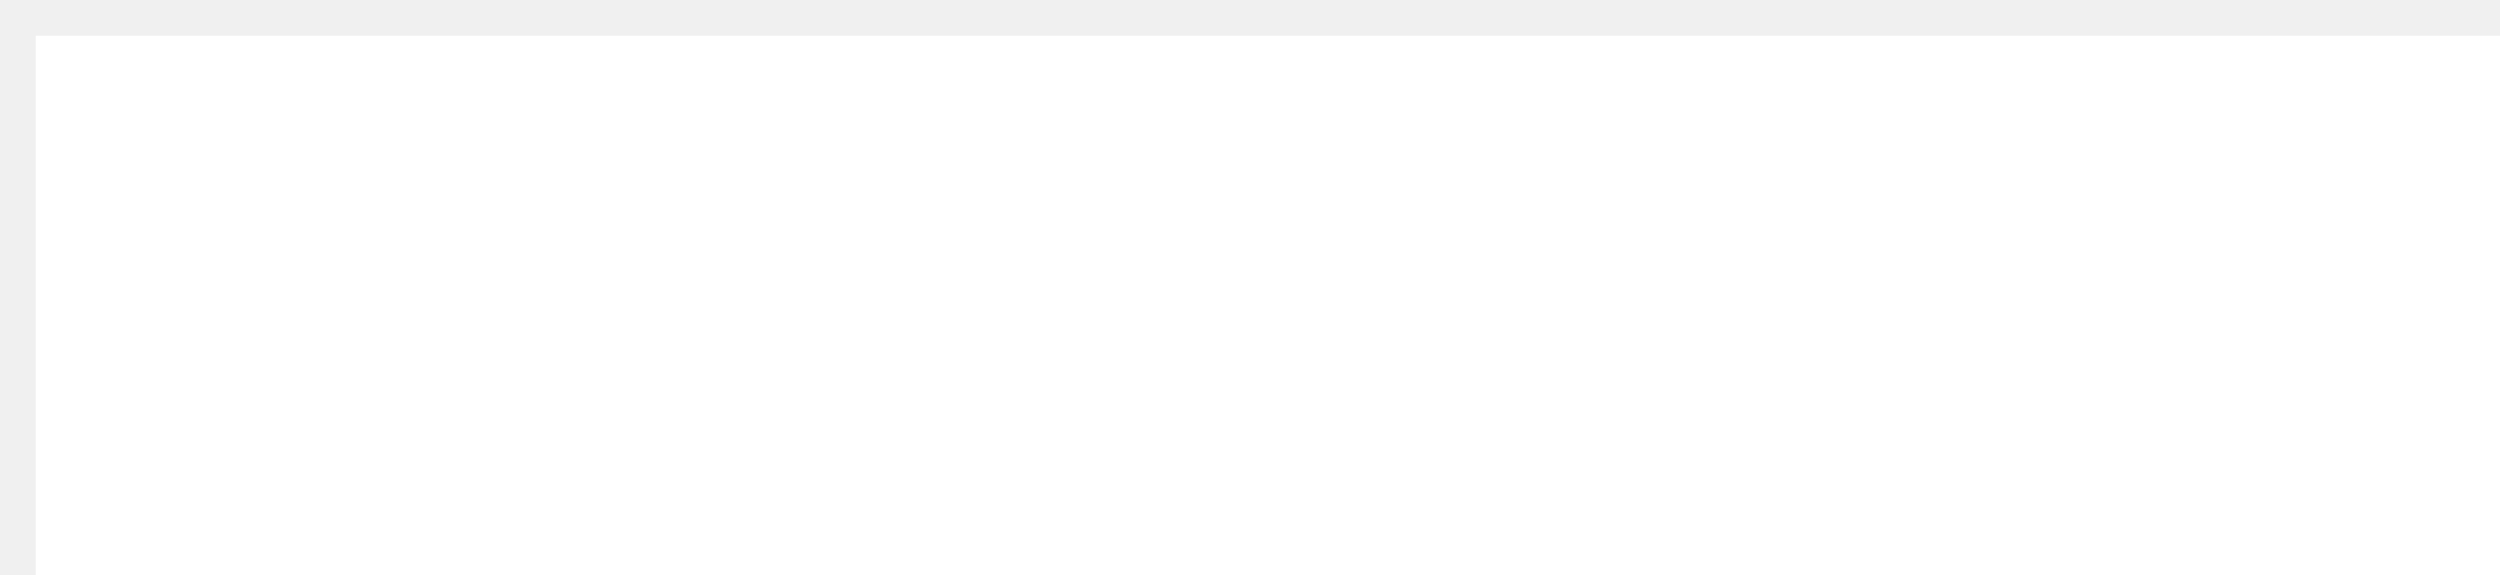
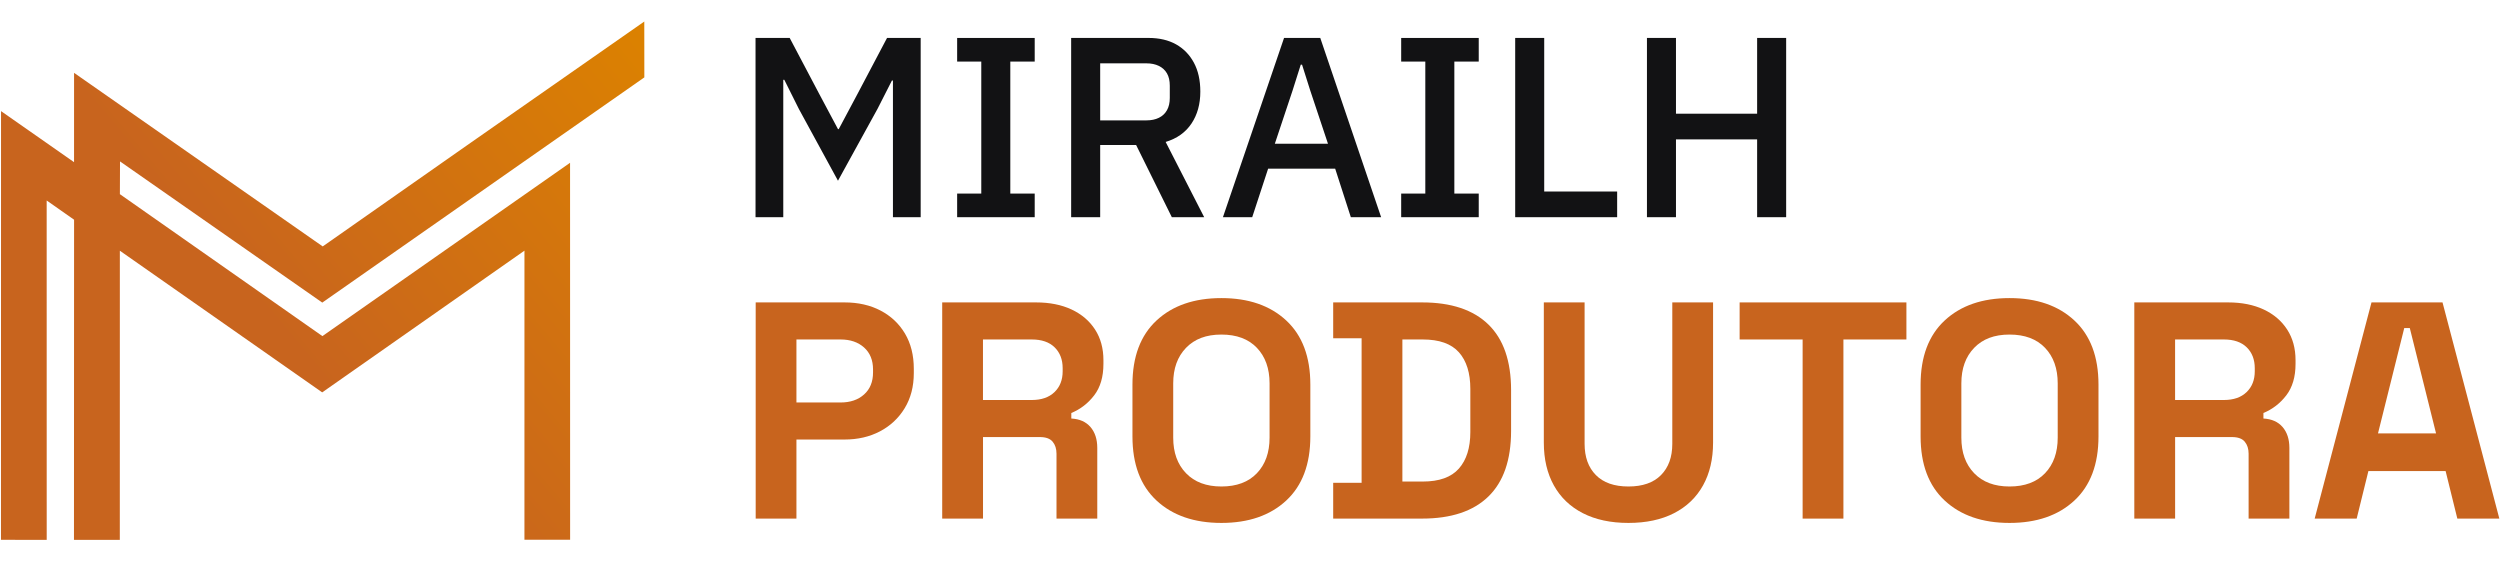
- <svg xmlns="http://www.w3.org/2000/svg" width="1400" height="322" viewBox="-20 -20 1400 322">
+ <svg xmlns="http://www.w3.org/2000/svg" width="1800" height="405" viewBox="0 398 1800 405">
  <defs>
    <linearGradient id="Gradiente_sem_nome_868" x1="-765.93" y1="527.36" x2="-421.71" y2="238.53" gradientUnits="userSpaceOnUse">
      <stop offset="0" stop-color="#c8641e" />
      <stop offset=".42" stop-color="#c8641e" />
      <stop offset="1" stop-color="#dc8200" />
    </linearGradient>
  </defs>
  <rect x="0" y="0" width="1800" height="1200" fill="#ffffff" />
  <g transform="translate(0,412.7) scale(1.3235)">
    <g transform="translate(-367,-237)">
      <g transform="translate(1140,0)">
        <polygon fill="url(#Gradiente_sem_nome_868)" points="-707.8 362.29 -707.82 519.57 -732.76 519.57 -732.7 345.42 -747.61 334.96 -747.59 519.59 -772.47 519.56 -772.44 286.34 -732.72 314.11 -732.71 265.52 -597.44 359.95 -518.71 304.78 -422.5 237.6 -422.47 267.99 -597.68 390.51 -707.71 313.7 -707.78 331.52 -597.61 408.74 -462.88 314.45 -462.85 519.53 -487.7 519.53 -487.69 362.25 -597.72 439.35 -707.8 362.29" />
      </g>
    </g>
    <g transform="translate(329,-651.5)">
      <g transform="translate(1140,0)" fill="#121214">
        <path d="M-1057.98,758.55v-97.52h18.58l16.07,30.46,10.2,19.14h.42l10.2-19.14,16.07-30.46h18.3v97.52h-15.09v-74.33h-.56l-7.82,15.37-21.52,39.12-21.24-38.98-7.96-15.93h-.56v74.75h-15.09Z" />
        <path d="M-906.11,758.55h-42.19v-12.85h13.13v-71.81h-13.13v-12.85h42.19v12.85h-13.27v71.81h13.27v12.85Z" />
        <path d="M-870.49,719.29v39.26h-15.79v-97.52h42.05c5.87,0,10.87,1.17,15.02,3.49,4.14,2.33,7.38,5.66,9.71,9.99,2.33,4.33,3.49,9.57,3.49,15.72,0,6.8-1.61,12.6-4.82,17.39-3.21,4.8-7.89,8.13-14.04,9.99l20.96,40.94h-17.6l-19.42-39.26h-19.56ZM-870.49,705.88h25.15c2.61,0,4.87-.46,6.78-1.4,1.91-.93,3.38-2.31,4.4-4.12,1.02-1.82,1.54-4.03,1.54-6.64v-6.71c0-2.7-.51-4.94-1.54-6.71-1.03-1.77-2.49-3.12-4.4-4.05-1.91-.93-4.17-1.4-6.78-1.4h-25.15v31.02Z" />
        <path d="M-717.64,758.55h-16.49l-8.52-26.41h-36.47l-8.66,26.41h-15.93l33.25-97.52h19.7l33.11,97.52ZM-746.56,718.6l-9.64-28.92-4.47-14.11h-.7l-4.47,14.11-9.64,28.92h28.92Z" />
        <path d="M-664.55,758.55h-42.19v-12.85h13.13v-71.81h-13.13v-12.85h42.19v12.85h-13.27v71.81h13.27v12.85Z" />
        <path d="M-589.25,758.55h-55.47v-97.52h15.79v83.55h39.68v13.97Z" />
        <path d="M-513.1,758.55v-42.33h-44.15v42.33h-15.79v-97.52h15.79v41.22h44.15v-41.22h15.79v97.52h-15.79Z" />
      </g>
    </g>
    <g transform="translate(330,-651.5)">
      <g transform="translate(1140,0)" fill="#c8641e">
        <path d="M-1058.9,922.52v-117.61h48.39c7.39,0,13.92,1.49,19.57,4.45,5.65,2.97,10.08,7.14,13.27,12.52,3.19,5.38,4.79,11.76,4.79,19.15v2.35c0,7.28-1.65,13.64-4.96,19.07-3.3,5.43-7.79,9.63-13.44,12.6-5.66,2.97-12.07,4.45-19.24,4.45h-26.21v43.01h-22.18ZM-1036.73,859.35h24.03c5.26,0,9.52-1.45,12.77-4.37,3.25-2.91,4.87-6.89,4.87-11.93v-1.68c0-5.04-1.62-9.01-4.87-11.93-3.25-2.91-7.51-4.37-12.77-4.37h-24.03v34.27Z" />
        <path d="M-957.43,922.52v-117.61h51.08c7.39,0,13.83,1.29,19.32,3.86,5.49,2.58,9.74,6.22,12.77,10.92s4.54,10.25,4.54,16.63v2.02c0,7.06-1.68,12.77-5.04,17.14s-7.51,7.56-12.43,9.58v3.02c4.48.23,7.95,1.76,10.42,4.62,2.46,2.86,3.7,6.64,3.7,11.34v38.47h-22.18v-35.28c0-2.69-.7-4.87-2.1-6.55-1.4-1.68-3.72-2.52-6.97-2.52h-30.91v44.35h-22.18ZM-935.25,858h26.55c5.26,0,9.38-1.43,12.35-4.29,2.97-2.86,4.45-6.64,4.45-11.34v-1.68c0-4.7-1.46-8.48-4.37-11.34-2.91-2.86-7.06-4.28-12.43-4.28h-26.55v32.93Z" />
        <path d="M-805.55,924.87c-14.78,0-26.54-4.06-35.28-12.18-8.74-8.12-13.1-19.74-13.1-34.86v-28.23c0-15.12,4.37-26.74,13.1-34.86,8.74-8.12,20.5-12.18,35.28-12.18s26.55,4.06,35.28,12.18c8.74,8.12,13.11,19.74,13.11,34.86v28.23c0,15.12-4.37,26.74-13.11,34.86-8.74,8.12-20.5,12.18-35.28,12.18ZM-805.55,905.05c8.29,0,14.73-2.41,19.32-7.22,4.59-4.81,6.89-11.26,6.89-19.32v-29.57c0-8.06-2.3-14.5-6.89-19.32-4.59-4.81-11.03-7.22-19.32-7.22s-14.59,2.41-19.24,7.22c-4.65,4.82-6.97,11.26-6.97,19.32v29.57c0,8.06,2.32,14.51,6.97,19.32,4.65,4.82,11.06,7.22,19.24,7.22Z" />
        <path d="M-744.73,922.52v-19.49h15.46v-78.63h-15.46v-19.49h48.39c15.79,0,27.81,4.01,36.04,12.01,8.23,8.01,12.35,19.91,12.35,35.7v22.18c0,15.79-4.12,27.7-12.35,35.7-8.23,8.01-20.25,12.01-36.04,12.01h-48.39ZM-707.09,902.36h11.09c8.96,0,15.51-2.35,19.66-7.06,4.14-4.7,6.22-11.31,6.22-19.83v-23.52c0-8.62-2.07-15.26-6.22-19.91-4.14-4.65-10.7-6.97-19.66-6.97h-11.09v77.29Z" />
        <path d="M-584.11,924.87c-9.63,0-17.89-1.76-24.78-5.29s-12.15-8.57-15.79-15.12c-3.64-6.55-5.46-14.31-5.46-23.27v-76.28h22.18v76.95c0,7.17,2.04,12.83,6.13,16.97,4.09,4.15,10,6.22,17.72,6.22s13.64-2.07,17.73-6.22c4.09-4.14,6.13-9.8,6.13-16.97v-76.95h22.18v76.28c0,8.96-1.82,16.72-5.46,23.27-3.64,6.55-8.91,11.59-15.79,15.12-6.89,3.53-15.15,5.29-24.78,5.29Z" />
        <path d="M-489.35,922.52v-97.45h-34.27v-20.16h90.73v20.16h-34.27v97.45h-22.18Z" />
        <path d="M-376.79,924.87c-14.78,0-26.54-4.06-35.28-12.18-8.74-8.12-13.1-19.74-13.1-34.86v-28.23c0-15.12,4.37-26.74,13.1-34.86,8.74-8.12,20.5-12.18,35.28-12.18s26.55,4.06,35.28,12.18c8.74,8.12,13.11,19.74,13.11,34.86v28.23c0,15.12-4.37,26.74-13.11,34.86-8.74,8.12-20.5,12.18-35.28,12.18ZM-376.79,905.05c8.29,0,14.73-2.41,19.32-7.22,4.59-4.81,6.89-11.26,6.89-19.32v-29.57c0-8.06-2.3-14.5-6.89-19.32-4.59-4.81-11.03-7.22-19.32-7.22s-14.59,2.41-19.24,7.22c-4.65,4.82-6.97,11.26-6.97,19.32v29.57c0,8.06,2.32,14.51,6.97,19.32,4.65,4.82,11.06,7.22,19.24,7.22Z" />
        <path d="M-308.91,922.52v-117.61h51.08c7.39,0,13.83,1.29,19.32,3.86,5.49,2.58,9.74,6.22,12.77,10.92s4.54,10.25,4.54,16.63v2.02c0,7.06-1.68,12.77-5.04,17.14s-7.51,7.56-12.43,9.58v3.02c4.48.23,7.95,1.76,10.42,4.62,2.46,2.86,3.7,6.64,3.7,11.34v38.47h-22.18v-35.28c0-2.69-.7-4.87-2.1-6.55-1.4-1.68-3.72-2.52-6.97-2.52h-30.91v44.35h-22.18ZM-286.73,858h26.55c5.26,0,9.38-1.43,12.35-4.29,2.97-2.86,4.45-6.64,4.45-11.34v-1.68c0-4.7-1.46-8.48-4.37-11.34-2.91-2.86-7.06-4.28-12.43-4.28h-26.55v32.93Z" />
        <path d="M-210.79,922.52l30.91-117.61h38.64l30.91,117.61h-22.85l-6.38-25.87h-42l-6.38,25.87h-22.85ZM-176.35,876.15h31.59l-14.28-57.29h-3.02l-14.28,57.29Z" />
      </g>
    </g>
  </g>
</svg>
